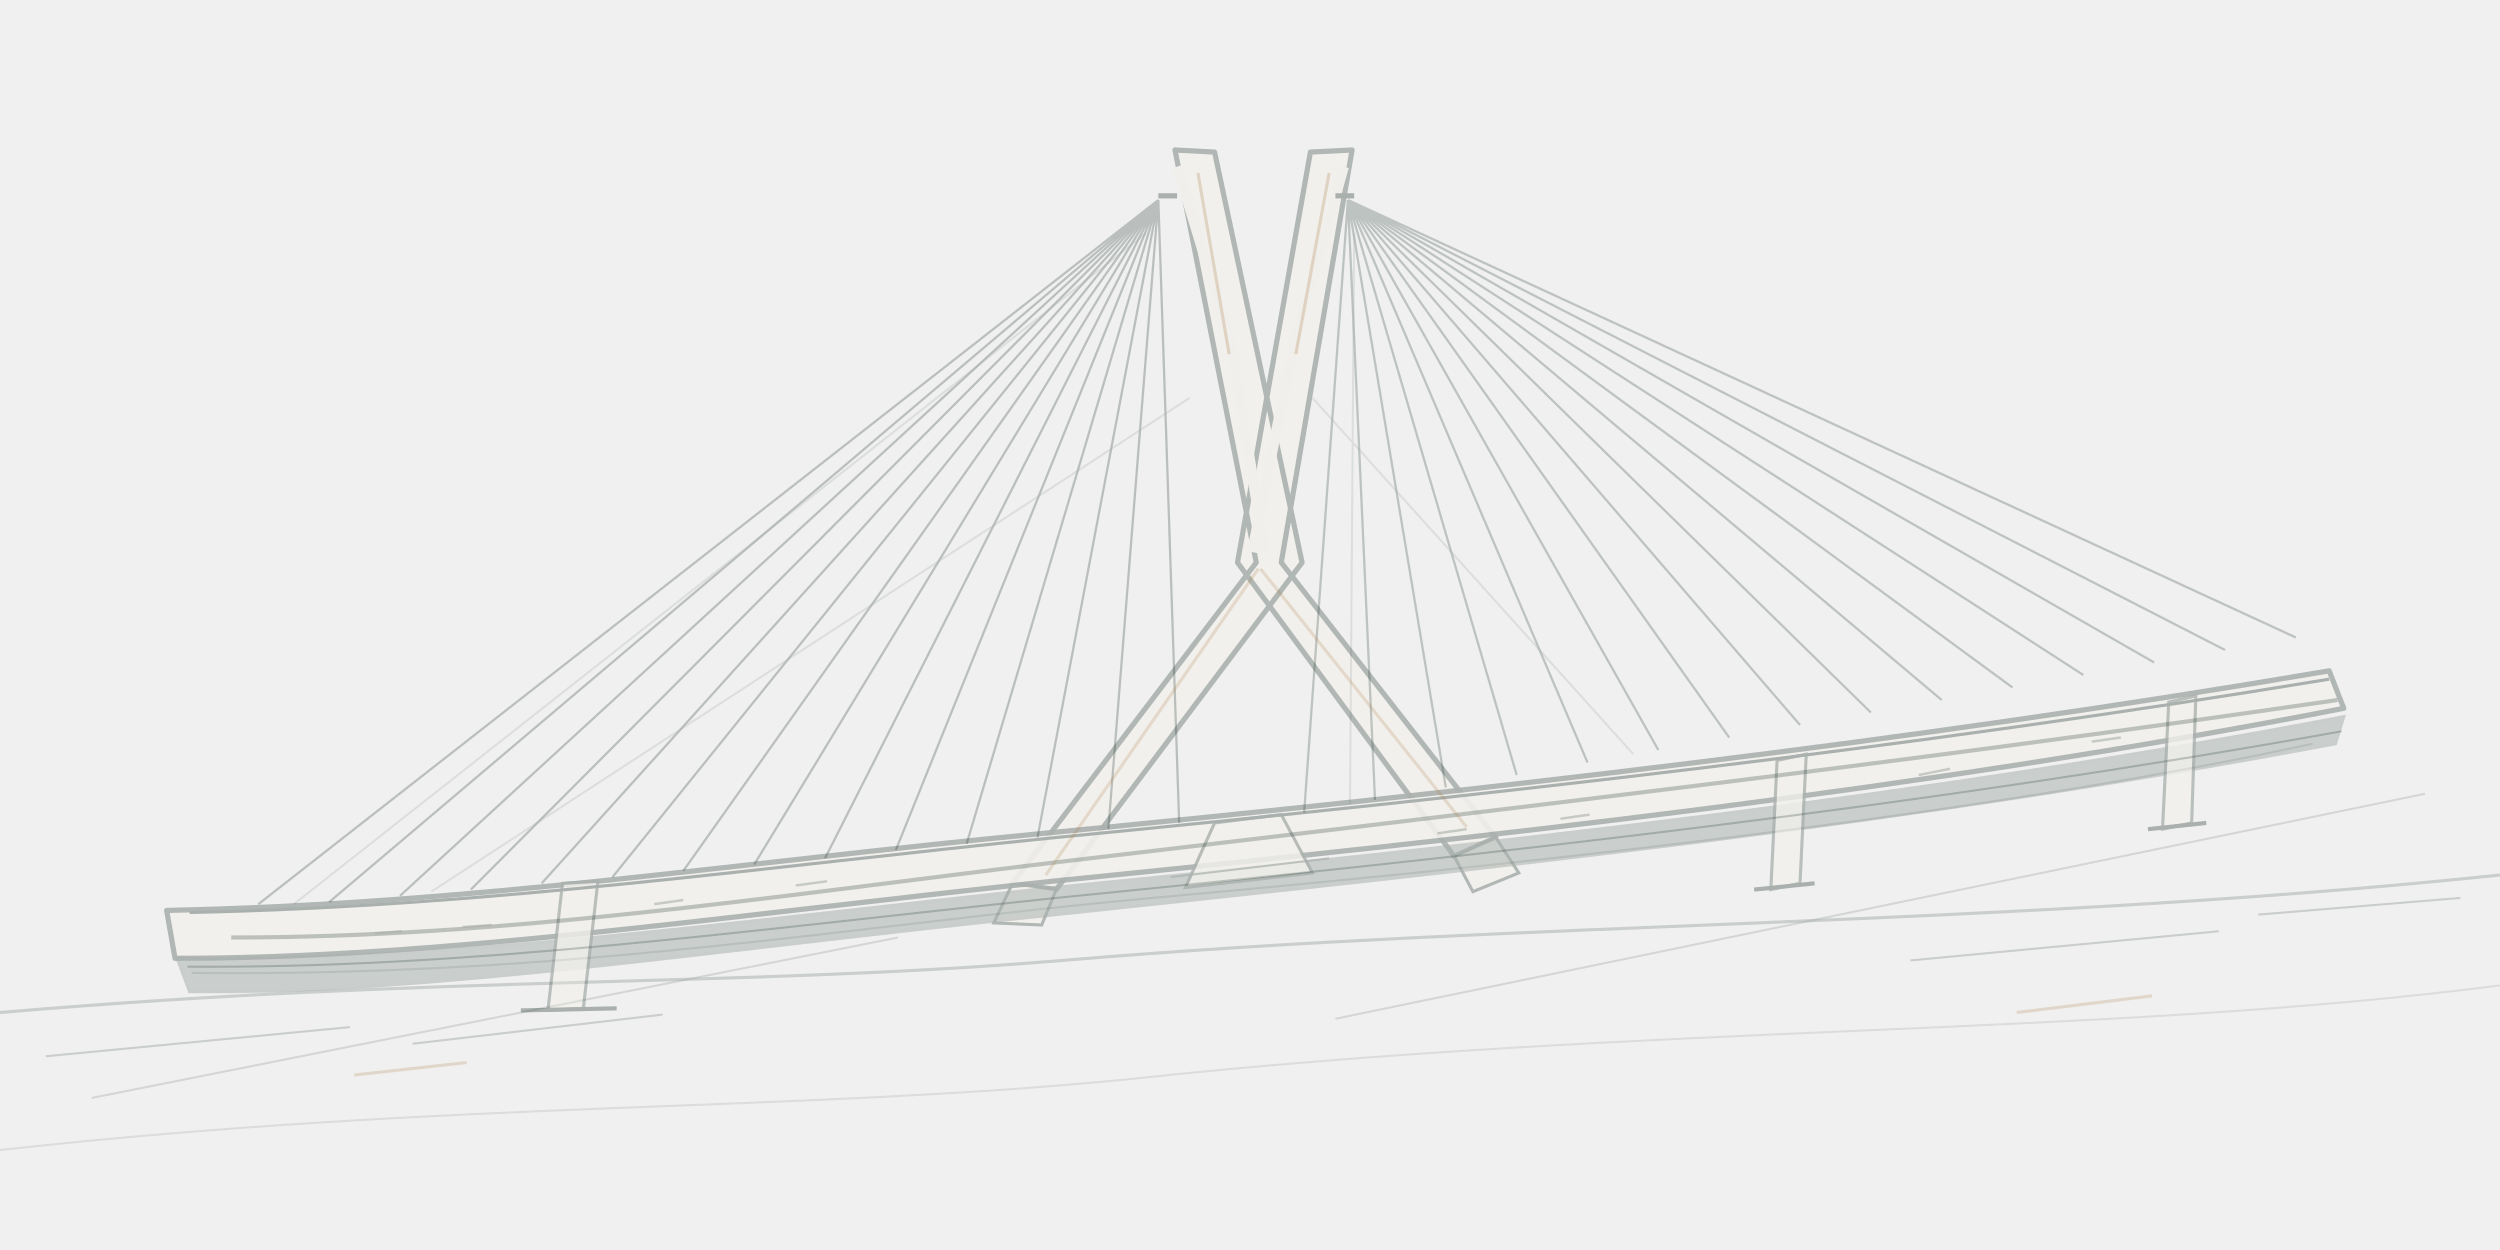
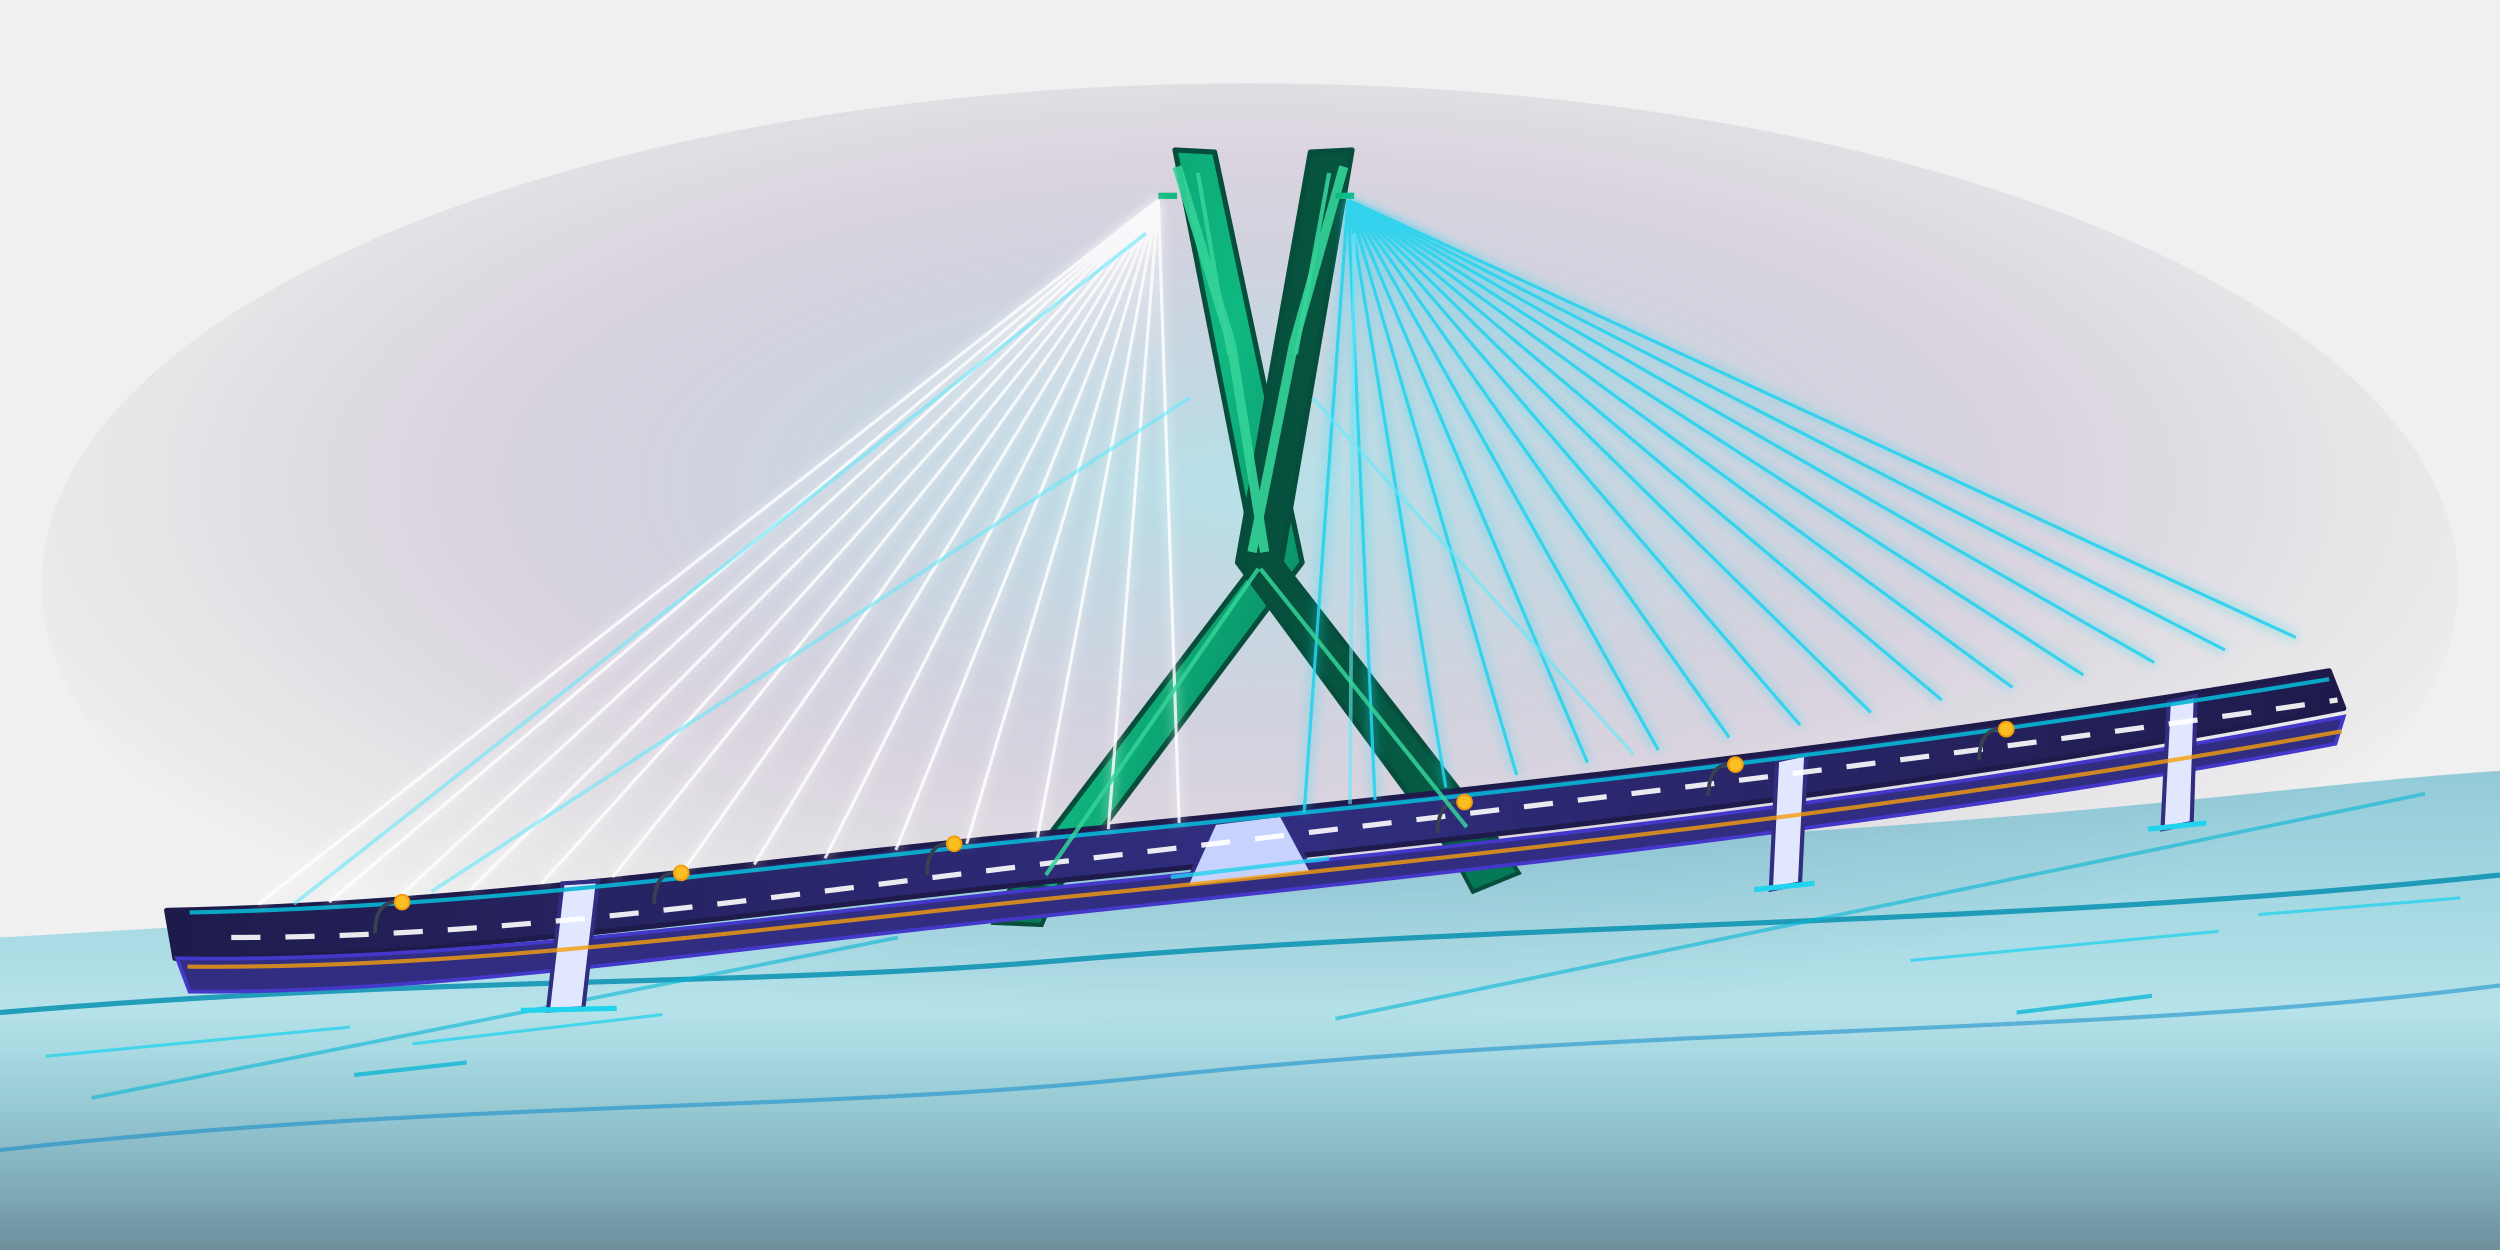
- <svg xmlns="http://www.w3.org/2000/svg" viewBox="0 0 1200 600" preserveAspectRatio="xMidYMid meet" role="img" aria-labelledby="lb-title lb-desc">
-   <g id="lb-ground" class="landmark-ground" opacity=".35">
-     <path d="M0 486 C211 468 354 474 510 461 C735 442 961 445 1200 420" fill="none" stroke="#263A32" stroke-width="1.5" opacity=".54" vector-effect="non-scaling-stroke" />
-     <path d="M44 527 L431 450 M641 489 L1164 381" fill="none" stroke="#263A32" stroke-width="1" opacity=".4" vector-effect="non-scaling-stroke" />
-     <path d="M22 507 L168 493 M198 501 L318 487 M917 461 L1065 447 M1084 439 L1181 431" fill="none" stroke="#263A32" stroke-width="1" opacity=".55" vector-effect="non-scaling-stroke" />
-     <path d="M0 552 C217 528 381 534 542 518 C792 491 1006 498 1200 473" fill="none" stroke="#263A32" stroke-width="1" opacity=".3" vector-effect="non-scaling-stroke" />
-     <path d="M92 467 C276 469 410 444 553 431 C754 413 963 389 1110 357" fill="none" stroke="#263A32" stroke-width="1" opacity=".34" vector-effect="non-scaling-stroke" />
+ <svg xmlns="http://www.w3.org/2000/svg" viewBox="0 0 1200 600" width="1200" height="600" preserveAspectRatio="xMidYMid meet" role="img" aria-labelledby="lb-title lb-desc">
+   <defs>
+     <radialGradient id="lb-sky-aura" cx="50%" cy="40%" r="55%">
+       <stop offset="0%" stop-color="#06B6D4" stop-opacity="0.25" />
+       <stop offset="60%" stop-color="#3B0764" stop-opacity="0.12" />
+       <stop offset="100%" stop-color="#160D33" stop-opacity="0" />
+     </radialGradient>
+     <linearGradient id="lb-pylon-grad" x1="0%" y1="0%" x2="100%" y2="100%">
+       <stop offset="0%" stop-color="#059669" />
+       <stop offset="50%" stop-color="#10B981" />
+       <stop offset="100%" stop-color="#047857" />
+     </linearGradient>
+     <linearGradient id="lb-pylon-dark" x1="0%" y1="0%" x2="100%" y2="0%">
+       <stop offset="0%" stop-color="#064E3B" />
+       <stop offset="100%" stop-color="#065F46" />
+     </linearGradient>
+     <linearGradient id="lb-deck-grad" x1="0%" y1="0%" x2="100%" y2="0%">
+       <stop offset="0%" stop-color="#1E1B4B" />
+       <stop offset="50%" stop-color="#312E81" />
+       <stop offset="100%" stop-color="#1E1B4B" />
+     </linearGradient>
+     <linearGradient id="lb-water-grad" x1="0%" y1="0%" x2="0%" y2="100%">
+       <stop offset="0%" stop-color="#0891B2" stop-opacity="0.4" />
+       <stop offset="50%" stop-color="#06B6D4" stop-opacity="0.25" />
+       <stop offset="100%" stop-color="#164E63" stop-opacity="0.6" />
+     </linearGradient>
+     <filter id="lb-glow-cyan" x="-20%" y="-20%" width="140%" height="140%">
+       <feGaussianBlur stdDeviation="2.5" result="blur" />
+       <feComposite in="SourceGraphic" in2="blur" operator="over" />
+     </filter>
+   </defs>
+   <ellipse cx="600" cy="280" rx="580" ry="240" fill="url(#lb-sky-aura)" />
+   <g id="lb-ground" class="landmark-ground">
+     <path d="M0 450 C250 435 550 420 850 400 C1020 390 1120 375 1200 370 L1200 600 L0 600 Z" fill="url(#lb-water-grad)" />
+     <path d="M0 486 C211 468 354 474 510 461 C735 442 961 445 1200 420" fill="none" stroke="#0891B2" stroke-width="2.5" opacity="0.85" vector-effect="non-scaling-stroke" />
+     <path d="M44 527 L431 450 M641 489 L1164 381" fill="none" stroke="#06B6D4" stroke-width="1.8" opacity="0.6" vector-effect="non-scaling-stroke" />
+     <path d="M22 507 L168 493 M198 501 L318 487 M917 461 L1065 447 M1084 439 L1181 431" fill="none" stroke="#22D3EE" stroke-width="1.5" opacity="0.75" vector-effect="non-scaling-stroke" />
+     <path d="M0 552 C217 528 381 534 542 518 C792 491 1006 498 1200 473" fill="none" stroke="#0284C7" stroke-width="2" opacity="0.5" vector-effect="non-scaling-stroke" />
+     <path d="M92 467 C276 469 410 444 553 431 C754 413 963 389 1110 357" fill="none" stroke="#0E7490" stroke-width="1.5" opacity="0.6" vector-effect="non-scaling-stroke" />
  </g>
-   <g id="lb-structure" class="landmark-structure" opacity=".35">
-     <path d="M564 72 L583 73 L625 270 L507 427 L486 424 L603 270Z M629 73 L649 72 L615 270 L718 402 L698 411 L594 270Z" fill="#F4EFE4" opacity=".9" stroke="#263A32" stroke-width="2.5" stroke-linejoin="round" vector-effect="non-scaling-stroke" />
-     <path d="M486 424 L507 427 L500 444 L477 443Z M698 411 L718 402 L729 419 L707 428Z" fill="#F4EFE4" opacity=".9" stroke="#263A32" stroke-width="1.5" vector-effect="non-scaling-stroke" />
-     <path d="M565 80 L591 165 L607 265 M645 80 L621 165 L601 265" fill="none" stroke="#F4EFE4" stroke-width="5" vector-effect="non-scaling-stroke" />
-     <path d="M80 437 C227 434 354 414 501 400 C708 380 918 356 1118 322 L1125 340 C924 379 714 402 505 423 C345 440 211 460 84 460Z" fill="#F4EFE4" opacity=".9" stroke="#263A32" stroke-width="2.5" stroke-linejoin="round" vector-effect="non-scaling-stroke" />
-     <path d="M85 460 C211 462 348 443 506 426 C719 405 926 382 1125 344 L1121 357 C920 395 715 417 507 439 C341 456 211 477 91 476Z" fill="#28463C" opacity=".55" stroke="#263A32" stroke-width="1.5" vector-effect="non-scaling-stroke" />
-     <path d="M270 424 L287 423 L280 484 L263 485Z M853 365 L867 362 L864 424 L850 427Z M1041 337 L1054 334 L1052 395 L1038 398Z" fill="#F4EFE4" opacity=".78" stroke="#263A32" stroke-width="1.5" vector-effect="non-scaling-stroke" />
-     <path d="M250 485 L296 484 M842 427 L871 424 M1031 398 L1059 395" fill="none" stroke="#263A32" stroke-width="2" vector-effect="non-scaling-stroke" />
-     <path d="M583 395 L615 391 L630 419 L569 426Z" fill="#F4EFE4" opacity=".82" stroke="#263A32" stroke-width="1.5" vector-effect="non-scaling-stroke" />
-     <path d="M562 421 L638 412" fill="none" stroke="#263A32" stroke-width="1" opacity=".7" vector-effect="non-scaling-stroke" />
-     <path d="M565 94 L556 94 M650 94 L641 94" fill="none" stroke="#263A32" stroke-width="2.5" vector-effect="non-scaling-stroke" />
-     <path d="M91 438 C237 435 367 416 507 402 C713 382 918 359 1118 326" fill="none" stroke="#263A32" stroke-width="1.5" vector-effect="non-scaling-stroke" />
+   <g id="lb-structure" class="landmark-structure">
+     <path d="M564 72 L583 73 L625 270 L507 427 L486 424 L603 270Z" fill="url(#lb-pylon-grad)" stroke="#064E3B" stroke-width="2.5" stroke-linejoin="round" vector-effect="non-scaling-stroke" />
+     <path d="M629 73 L649 72 L615 270 L718 402 L698 411 L594 270Z" fill="url(#lb-pylon-dark)" stroke="#064E3B" stroke-width="2.5" stroke-linejoin="round" vector-effect="non-scaling-stroke" />
+     <path d="M486 424 L507 427 L500 444 L477 443Z M698 411 L718 402 L729 419 L707 428Z" fill="#047857" stroke="#064E3B" stroke-width="2" vector-effect="non-scaling-stroke" />
+     <path d="M565 80 L591 165 L607 265 M645 80 L621 165 L601 265" fill="none" stroke="#34D399" stroke-width="4.5" opacity="0.9" vector-effect="non-scaling-stroke" />
+     <path d="M80 437 C227 434 354 414 501 400 C708 380 918 356 1118 322 L1125 340 C924 379 714 402 505 423 C345 440 211 460 84 460Z" fill="url(#lb-deck-grad)" stroke="#1E1B4B" stroke-width="2.5" stroke-linejoin="round" vector-effect="non-scaling-stroke" />
+     <path d="M85 460 C211 462 348 443 506 426 C719 405 926 382 1125 344 L1121 357 C920 395 715 417 507 439 C341 456 211 477 91 476Z" fill="#312E81" stroke="#4338CA" stroke-width="1.8" vector-effect="non-scaling-stroke" />
+     <path d="M270 424 L287 423 L280 484 L263 485Z M853 365 L867 362 L864 424 L850 427Z M1041 337 L1054 334 L1052 395 L1038 398Z" fill="#E0E7FF" stroke="#312E81" stroke-width="2" vector-effect="non-scaling-stroke" />
+     <path d="M250 485 L296 484 M842 427 L871 424 M1031 398 L1059 395" fill="none" stroke="#22D3EE" stroke-width="2.5" vector-effect="non-scaling-stroke" />
+     <path d="M583 395 L615 391 L630 419 L569 426Z" fill="#C7D2FE" stroke="#312E81" stroke-width="2" vector-effect="non-scaling-stroke" />
+     <path d="M562 421 L638 412" fill="none" stroke="#22D3EE" stroke-width="2" opacity="0.8" vector-effect="non-scaling-stroke" />
+     <path d="M565 94 L556 94 M650 94 L641 94" fill="none" stroke="#10B981" stroke-width="3" vector-effect="non-scaling-stroke" />
+     <path d="M91 438 C237 435 367 416 507 402 C713 382 918 359 1118 326" fill="none" stroke="#06B6D4" stroke-width="2" opacity="0.9" vector-effect="non-scaling-stroke" />
  </g>
-   <g id="lb-detail" class="landmark-detail" fill="none" stroke="#263A32" vector-effect="non-scaling-stroke" opacity=".35">
-     <path d="M556 96 L124 434 M556 96 L158 433 M556 96 L192 430 M556 96 L226 427 M556 96 L260 424 M556 96 L294 421 M556 96 L328 418 M556 96 L362 415 M556 96 L396 412 M556 96 L430 408 M556 96 L464 405 M556 96 L498 402 M556 96 L532 398 M556 96 L566 395" stroke-width="1.1" opacity=".76" />
-     <path d="M647 96 L626 390 M647 96 L660 384 M647 96 L694 378 M647 96 L728 372 M647 96 L762 366 M647 96 L796 360 M647 96 L830 354 M647 96 L864 348 M647 96 L898 342 M647 96 L932 336 M647 96 L966 330 M647 96 L1000 324 M647 96 L1034 318 M647 96 L1068 312 M647 96 L1102 306" stroke-width="1.1" opacity=".72" />
-     <path d="M550 112 L141 434 M650 112 L648 386 M571 191 L207 428 M630 191 L784 362" stroke-width="1" opacity=".28" />
-     <path d="M111 450 C242 450 365 431 506 414 C719 389 923 365 1122 336" stroke-width="2" opacity=".75" />
-     <path d="M90 464 C225 465 354 447 507 431 C719 410 924 387 1124 351" stroke-width="1" opacity=".7" />
-     <path d="M180 448 L193 447 M222 445 L236 444 M314 434 L328 432 M382 425 L397 423 M690 400 L704 398 M749 393 L763 391 M921 372 L936 369 M1004 356 L1018 354" stroke-width="1.2" opacity=".62" />
+   <g id="lb-detail" class="landmark-detail">
+     <g stroke="#FFFFFF" opacity="0.85" filter="url(#lb-glow-cyan)">
+       <path d="M556 96 L124 434 M556 96 L158 433 M556 96 L192 430 M556 96 L226 427 M556 96 L260 424 M556 96 L294 421 M556 96 L328 418 M556 96 L362 415 M556 96 L396 412 M556 96 L430 408 M556 96 L464 405 M556 96 L498 402 M556 96 L532 398 M556 96 L566 395" stroke-width="1.5" vector-effect="non-scaling-stroke" />
+     </g>
+     <g stroke="#22D3EE" opacity="0.9" filter="url(#lb-glow-cyan)">
+       <path d="M647 96 L626 390 M647 96 L660 384 M647 96 L694 378 M647 96 L728 372 M647 96 L762 366 M647 96 L796 360 M647 96 L830 354 M647 96 L864 348 M647 96 L898 342 M647 96 L932 336 M647 96 L966 330 M647 96 L1000 324 M647 96 L1034 318 M647 96 L1068 312 M647 96 L1102 306" stroke-width="1.5" vector-effect="non-scaling-stroke" />
+     </g>
+     <path d="M550 112 L141 434 M650 112 L648 386 M571 191 L207 428 M630 191 L784 362" stroke="#67E8F9" stroke-width="1.8" opacity="0.6" fill="none" vector-effect="non-scaling-stroke" />
+     <path d="M111 450 C242 450 365 431 506 414 C719 389 923 365 1122 336" stroke="#FFFFFF" stroke-width="2.5" stroke-dasharray="14 12" opacity="0.9" fill="none" vector-effect="non-scaling-stroke" />
+     <path d="M90 464 C225 465 354 447 507 431 C719 410 924 387 1124 351" stroke="#F59E0B" stroke-width="2" opacity="0.8" fill="none" vector-effect="non-scaling-stroke" />
+     <g stroke="#374151" stroke-width="1.8" fill="none" vector-effect="non-scaling-stroke">
+       <path d="M180 448 C180 435 186 432 193 433" />
+       <path d="M314 434 C314 421 320 418 327 419" />
+       <path d="M445 420 C445 407 451 404 458 405" />
+       <path d="M690 400 C690 387 696 384 703 385" />
+       <path d="M820 382 C820 369 826 366 833 367" />
+       <path d="M950 365 C950 352 956 349 963 350" />
+       <circle cx="193" cy="433" r="3.5" fill="#FBBF24" stroke="#F59E0B" stroke-width="1" />
+       <circle cx="327" cy="419" r="3.5" fill="#FBBF24" stroke="#F59E0B" stroke-width="1" />
+       <circle cx="458" cy="405" r="3.5" fill="#FBBF24" stroke="#F59E0B" stroke-width="1" />
+       <circle cx="703" cy="385" r="3.5" fill="#FBBF24" stroke="#F59E0B" stroke-width="1" />
+       <circle cx="833" cy="367" r="3.5" fill="#FBBF24" stroke="#F59E0B" stroke-width="1" />
+       <circle cx="963" cy="350" r="3.5" fill="#FBBF24" stroke="#F59E0B" stroke-width="1" />
+     </g>
  </g>
-   <g id="lb-accent" class="landmark-accent" fill="none" stroke="#A87B3F" stroke-width="1.5" vector-effect="non-scaling-stroke" opacity=".35">
-     <path d="M575 83 L590 170 M638 83 L622 170" opacity=".72" />
-     <path d="M604 273 L502 420 M605 273 L704 397" opacity=".6" />
-     <path d="M170 516 L224 510 M968 486 L1033 478" opacity=".62" />
+   <g id="lb-accent" class="landmark-accent" fill="none" stroke="#34D399" stroke-width="2" vector-effect="non-scaling-stroke">
+     <path d="M575 83 L590 170 M638 83 L622 170" opacity="0.9" />
+     <path d="M604 273 L502 420 M605 273 L704 397" opacity="0.85" />
+     <path d="M170 516 L224 510 M968 486 L1033 478" opacity="0.75" stroke="#06B6D4" />
  </g>
</svg>
